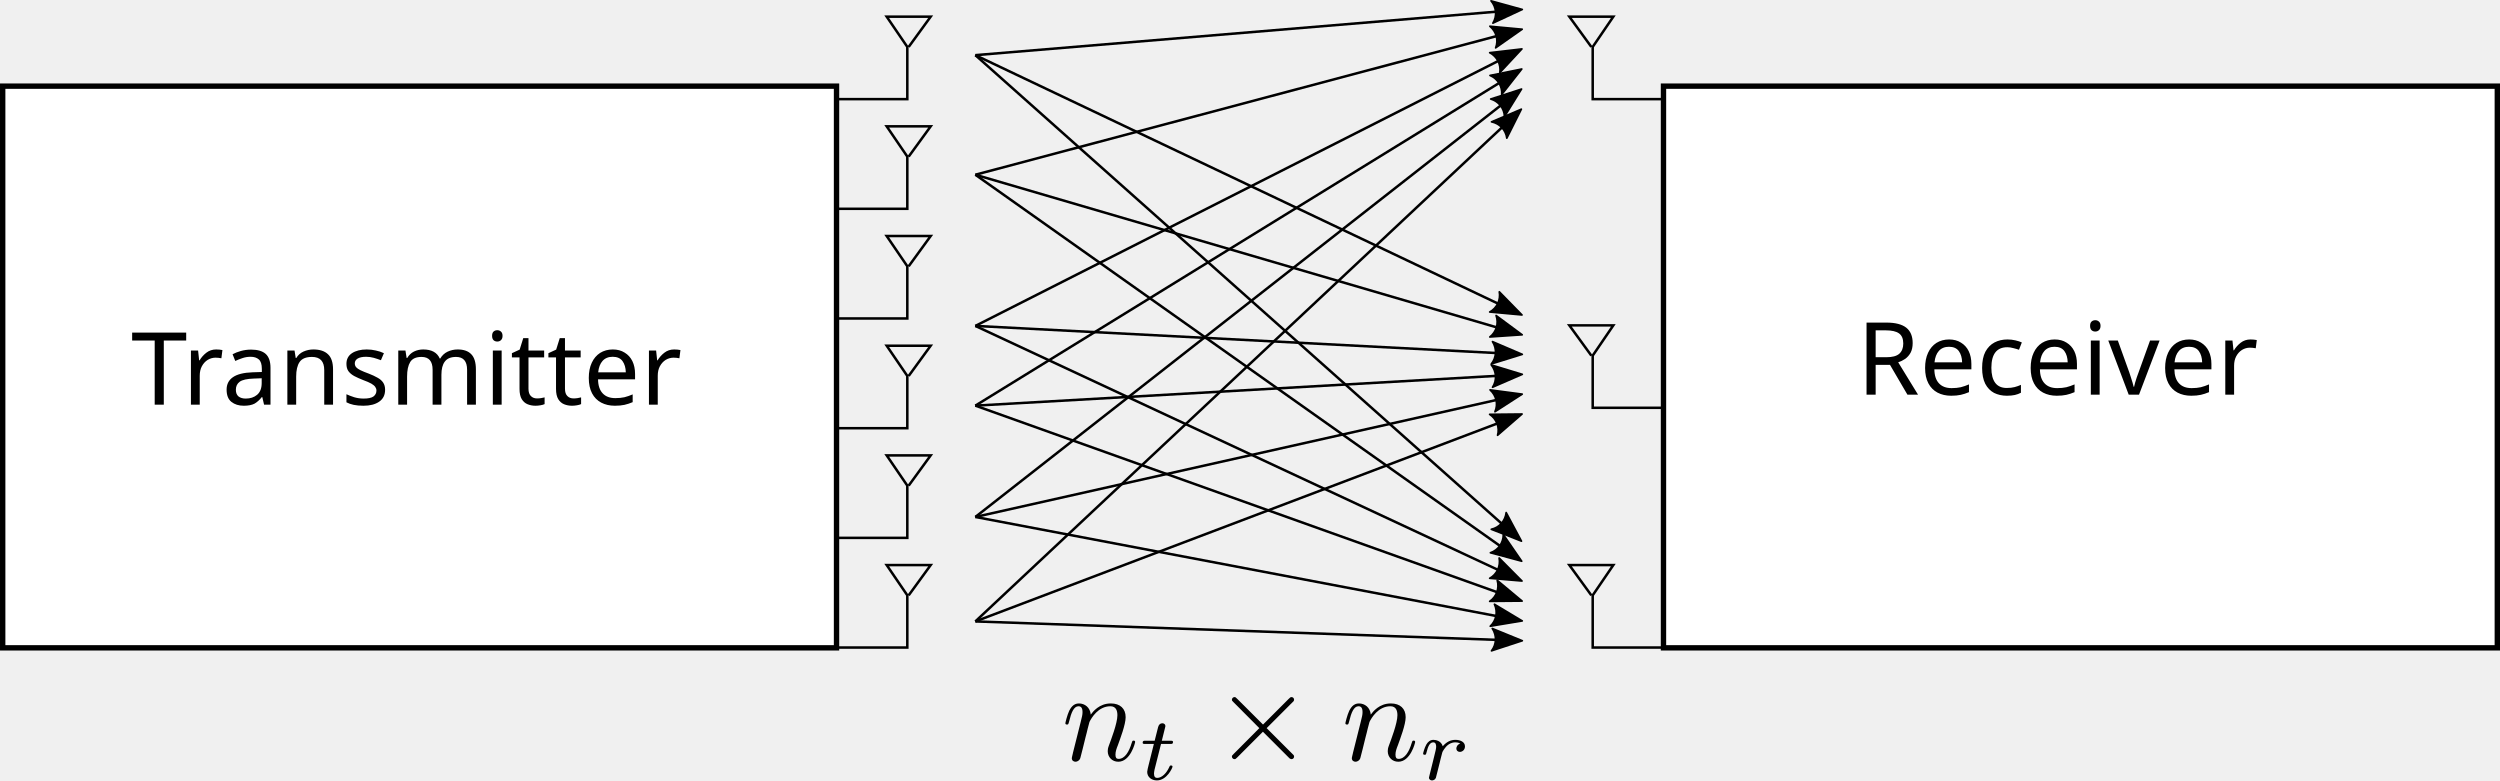
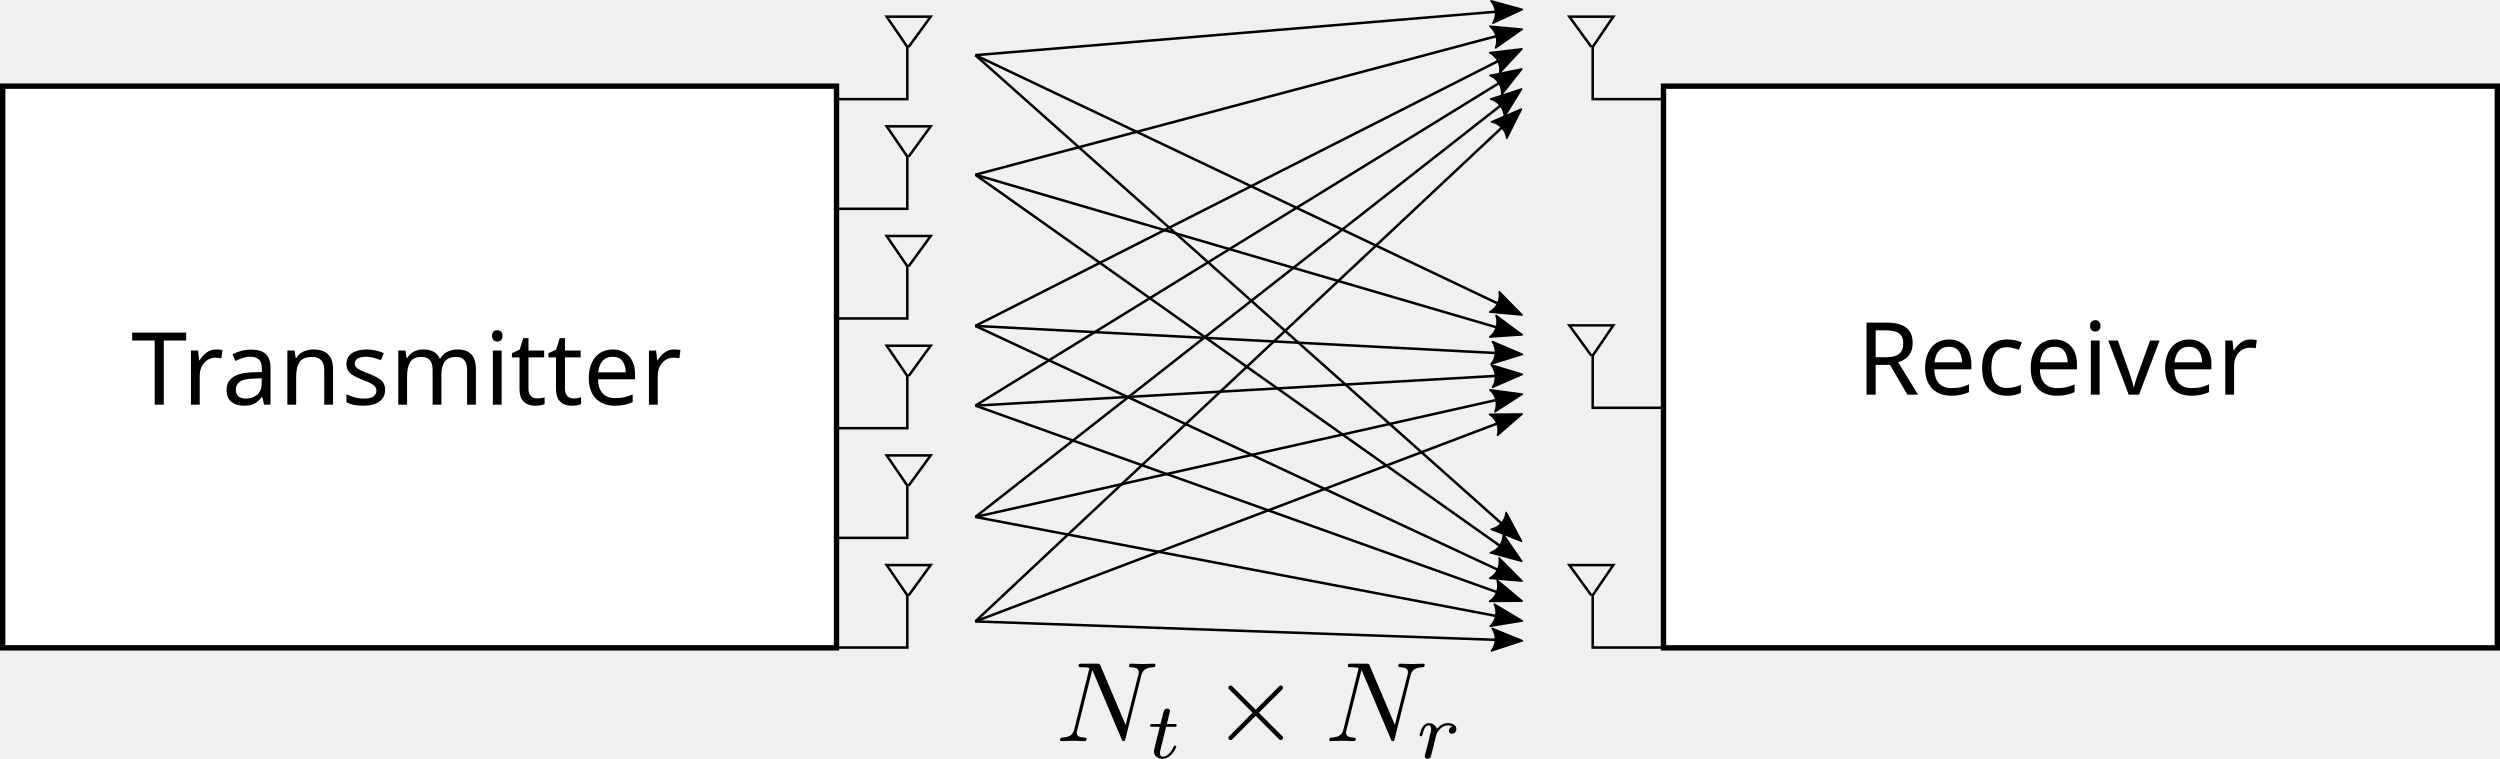
- <svg xmlns="http://www.w3.org/2000/svg" width="261.681mm" height="81.688mm" viewBox="0 0 261.681 81.688" version="1.1" id="svg8">
+ <svg xmlns="http://www.w3.org/2000/svg" width="261.681mm" height="79.349mm" viewBox="0 0 261.681 79.349" version="1.1" id="svg8">
  <defs id="defs2">
    <marker orient="auto" refY="0" refX="0" id="marker7036" style="overflow:visible">
      <path id="path7034" style="fill:#000000;fill-opacity:1;fill-rule:evenodd;stroke:#000000;stroke-width:0.625;stroke-linejoin:round;stroke-opacity:1" d="M 8.719,4.034 -2.207,0.016 8.719,-4.002 c -1.745,2.372 -1.735,5.617 -6e-7,8.035 z" transform="matrix(-1.1,0,0,-1.1,-1.1,0)" />
    </marker>
    <marker orient="auto" refY="0" refX="0" id="marker6768" style="overflow:visible">
      <path id="path6766" style="fill:#000000;fill-opacity:1;fill-rule:evenodd;stroke:#000000;stroke-width:0.625;stroke-linejoin:round;stroke-opacity:1" d="M 8.719,4.034 -2.207,0.016 8.719,-4.002 c -1.745,2.372 -1.735,5.617 -6e-7,8.035 z" transform="matrix(-1.1,0,0,-1.1,-1.1,0)" />
    </marker>
    <marker style="overflow:visible" id="marker6260" refX="0" refY="0" orient="auto">
      <path transform="matrix(-1.1,0,0,-1.1,-1.1,0)" d="M 8.719,4.034 -2.207,0.016 8.719,-4.002 c -1.745,2.372 -1.735,5.617 -6e-7,8.035 z" style="fill:#000000;fill-opacity:1;fill-rule:evenodd;stroke:#000000;stroke-width:0.625;stroke-linejoin:round;stroke-opacity:1" id="path6258" />
    </marker>
    <marker style="overflow:visible" id="marker2461" refX="0" refY="0" orient="auto">
      <path transform="matrix(-1.1,0,0,-1.1,-1.1,0)" d="M 8.719,4.034 -2.207,0.016 8.719,-4.002 c -1.745,2.372 -1.735,5.617 -6e-7,8.035 z" style="fill:#000000;fill-opacity:1;fill-rule:evenodd;stroke:#000000;stroke-width:0.625;stroke-linejoin:round;stroke-opacity:1" id="path2459" />
    </marker>
    <marker orient="auto" refY="0" refX="0" id="marker2323" style="overflow:visible">
      <path id="path2321" style="fill:#000000;fill-opacity:1;fill-rule:evenodd;stroke:#000000;stroke-width:0.625;stroke-linejoin:round;stroke-opacity:1" d="M 8.719,4.034 -2.207,0.016 8.719,-4.002 c -1.745,2.372 -1.735,5.617 -6e-7,8.035 z" transform="matrix(-1.1,0,0,-1.1,-1.1,0)" />
    </marker>
    <marker style="overflow:visible" id="marker2077" refX="0" refY="0" orient="auto">
      <path transform="matrix(-1.1,0,0,-1.1,-1.1,0)" d="M 8.719,4.034 -2.207,0.016 8.719,-4.002 c -1.745,2.372 -1.735,5.617 -6e-7,8.035 z" style="fill:#000000;fill-opacity:1;fill-rule:evenodd;stroke:#000000;stroke-width:0.625;stroke-linejoin:round;stroke-opacity:1" id="path2075" />
    </marker>
    <marker orient="auto" refY="0" refX="0" id="marker1849" style="overflow:visible">
      <path id="path1847" style="fill:#000000;fill-opacity:1;fill-rule:evenodd;stroke:#000000;stroke-width:0.625;stroke-linejoin:round;stroke-opacity:1" d="M 8.719,4.034 -2.207,0.016 8.719,-4.002 c -1.745,2.372 -1.735,5.617 -6e-7,8.035 z" transform="matrix(-1.1,0,0,-1.1,-1.1,0)" />
    </marker>
    <marker style="overflow:visible" id="marker1525" refX="0" refY="0" orient="auto">
      <path transform="matrix(-1.1,0,0,-1.1,-1.1,0)" d="M 8.719,4.034 -2.207,0.016 8.719,-4.002 c -1.745,2.372 -1.735,5.617 -6e-7,8.035 z" style="fill:#000000;fill-opacity:1;fill-rule:evenodd;stroke:#000000;stroke-width:0.625;stroke-linejoin:round;stroke-opacity:1" id="path1523" />
    </marker>
    <marker orient="auto" refY="0" refX="0" id="Arrow2Lend" style="overflow:visible">
      <path id="path860" style="fill:#000000;fill-opacity:1;fill-rule:evenodd;stroke:#000000;stroke-width:0.625;stroke-linejoin:round;stroke-opacity:1" d="M 8.719,4.034 -2.207,0.016 8.719,-4.002 c -1.745,2.372 -1.735,5.617 -6e-7,8.035 z" transform="matrix(-1.1,0,0,-1.1,-1.1,0)" />
    </marker>
+     <clipPath id="clipPath6587">
+       <path clip-rule="nonzero" d="m 8,3 h 3 V 8.301 H 8 Z m 0,0" id="path2416" />
+     </clipPath>
+     <clipPath id="clipPath8209">
+       <path clip-rule="nonzero" d="m 32,5 h 4 v 3.301 h -4 z m 0,0" id="path2460" />
+     </clipPath>
  </defs>
  <g id="layer1" transform="translate(14.11798,16.50083)">
    <rect y="-7.483" x="-247.282" height="58.793" width="87.279" id="rect6012" style="fill:#ffffff;fill-opacity:1;stroke:#000000;stroke-width:0.563;stroke-miterlimit:4;stroke-dasharray:none;stroke-dashoffset:0;stroke-opacity:1" transform="scale(-1,1)" />
    <rect style="fill:#ffffff;fill-opacity:1;stroke:#000000;stroke-width:0.563;stroke-miterlimit:4;stroke-dasharray:none;stroke-dashoffset:0;stroke-opacity:1" id="rect815" width="87.279" height="58.793" x="-13.836" y="-7.483" />
    <path style="fill:none;stroke:#000000;stroke-width:0.265px;stroke-linecap:butt;stroke-linejoin:miter;stroke-opacity:1" d="m 73.659,5.357 h 7.193 l 10e-7,-5.467 -2.158,-3.165 h 4.604 l -2.302,3.165" id="path817" />
    <path style="fill:none;stroke:#000000;stroke-width:0.265px;stroke-linecap:butt;stroke-linejoin:miter;stroke-opacity:1;marker-end:url(#Arrow2Lend)" d="M 87.974,17.614 144.872,-11.217" id="path837" />
    <text xml:space="preserve" style="font-style:normal;font-weight:normal;font-size:10.583px;line-height:1.25;font-family:sans-serif;letter-spacing:0px;word-spacing:0px;fill:#000000;fill-opacity:1;stroke:none;stroke-width:0.265" x="-0.396" y="25.859" id="text1123">
      <tspan id="tspan1121" x="-0.396" y="25.859" style="stroke-width:0.265">Transmitter</tspan>
    </text>
    <text id="text1127" y="24.813" x="180.225" style="font-style:normal;font-weight:normal;font-size:10.583px;line-height:1.25;font-family:sans-serif;letter-spacing:0px;word-spacing:0px;fill:#000000;fill-opacity:1;stroke:none;stroke-width:0.265" xml:space="preserve">
      <tspan style="stroke-width:0.265" y="24.813" x="180.225" id="tspan1125">Receiver</tspan>
    </text>
    <path id="path1503" d="m 73.659,-6.124 h 7.193 l 10e-7,-5.467 -2.158,-3.165 h 4.604 l -2.302,3.165" style="fill:none;stroke:#000000;stroke-width:0.265px;stroke-linecap:butt;stroke-linejoin:miter;stroke-opacity:1" />
    <path id="path1507" d="m 73.659,16.837 h 7.193 l 10e-7,-5.467 -2.158,-3.165 h 4.604 l -2.302,3.165" style="fill:none;stroke:#000000;stroke-width:0.265px;stroke-linecap:butt;stroke-linejoin:miter;stroke-opacity:1" />
    <path style="fill:none;stroke:#000000;stroke-width:0.265px;stroke-linecap:butt;stroke-linejoin:miter;stroke-opacity:1" d="m 73.659,28.317 h 7.193 l 10e-7,-5.467 -2.158,-3.165 h 4.604 l -2.302,3.165" id="path1509" />
    <path id="path1511" d="m 73.659,39.798 h 7.193 l 10e-7,-5.467 -2.158,-3.165 h 4.604 l -2.302,3.165" style="fill:none;stroke:#000000;stroke-width:0.265px;stroke-linecap:butt;stroke-linejoin:miter;stroke-opacity:1" />
    <path style="fill:none;stroke:#000000;stroke-width:0.265px;stroke-linecap:butt;stroke-linejoin:miter;stroke-opacity:1" d="m 73.659,51.278 h 7.193 l 10e-7,-5.467 -2.158,-3.165 h 4.604 l -2.302,3.165" id="path1513" />
    <path id="path1521" d="m 87.974,-10.728 56.899,-4.748" style="fill:none;stroke:#000000;stroke-width:0.265px;stroke-linecap:butt;stroke-linejoin:miter;stroke-opacity:1;marker-end:url(#marker1525)" />
    <path style="fill:none;stroke:#000000;stroke-width:0.265px;stroke-linecap:butt;stroke-linejoin:miter;stroke-opacity:1;marker-end:url(#marker1849)" d="M 87.974,1.789 144.872,-13.346" id="path1845" />
    <path id="path2073" d="M 87.974,25.958 144.872,-9.088" style="fill:none;stroke:#000000;stroke-width:0.265px;stroke-linecap:butt;stroke-linejoin:miter;stroke-opacity:1;marker-end:url(#marker2077)" />
    <path style="fill:none;stroke:#000000;stroke-width:0.265px;stroke-linecap:butt;stroke-linejoin:miter;stroke-opacity:1;marker-end:url(#marker2323)" d="M 87.974,37.611 144.872,-6.958" id="path2319" />
    <path id="path2457" d="M 87.974,48.545 144.872,-4.829" style="fill:none;stroke:#000000;stroke-width:0.265px;stroke-linecap:butt;stroke-linejoin:miter;stroke-opacity:1;marker-end:url(#marker2461)" />
    <path style="fill:none;stroke:#000000;stroke-width:0.265px;stroke-linecap:butt;stroke-linejoin:miter;stroke-opacity:1" d="m 159.787,-6.124 h -7.193 v -5.467 l 2.158,-3.165 h -4.604 l 2.302,3.165" id="path6020" />
    <path style="fill:none;stroke:#000000;stroke-width:0.265px;stroke-linecap:butt;stroke-linejoin:miter;stroke-opacity:1" d="m 159.787,26.188 h -7.193 v -5.467 l 2.158,-3.165 h -4.604 l 2.302,3.165" id="path6022" />
    <path id="path6028" d="m 159.787,51.278 h -7.193 v -5.467 l 2.158,-3.165 h -4.604 l 2.302,3.165" style="fill:none;stroke:#000000;stroke-width:0.265px;stroke-linecap:butt;stroke-linejoin:miter;stroke-opacity:1" />
    <path id="path6246" d="M 87.974,17.614 144.872,20.577" style="fill:none;stroke:#000000;stroke-width:0.265px;stroke-linecap:butt;stroke-linejoin:miter;stroke-opacity:1;marker-end:url(#marker6260)" />
    <path style="fill:none;stroke:#000000;stroke-width:0.265px;stroke-linecap:butt;stroke-linejoin:miter;stroke-opacity:1;marker-end:url(#marker6768)" d="M 87.974,-10.728 144.872,16.319" id="path6248" />
    <path id="path6250" d="M 87.974,1.789 144.872,18.448" style="fill:none;stroke:#000000;stroke-width:0.265px;stroke-linecap:butt;stroke-linejoin:miter;stroke-opacity:1;marker-end:url(#marker1849)" />
    <path style="fill:none;stroke:#000000;stroke-width:0.265px;stroke-linecap:butt;stroke-linejoin:miter;stroke-opacity:1;marker-end:url(#marker2077)" d="M 87.974,25.958 144.872,22.707" id="path6252" />
    <path id="path6254" d="M 87.974,37.611 144.872,24.836" style="fill:none;stroke:#000000;stroke-width:0.265px;stroke-linecap:butt;stroke-linejoin:miter;stroke-opacity:1;marker-end:url(#marker2323)" />
    <path style="fill:none;stroke:#000000;stroke-width:0.265px;stroke-linecap:butt;stroke-linejoin:miter;stroke-opacity:1;marker-end:url(#marker2461)" d="M 87.974,48.545 144.872,26.965" id="path6256" />
    <path style="fill:none;stroke:#000000;stroke-width:0.265px;stroke-linecap:butt;stroke-linejoin:miter;stroke-opacity:1;marker-end:url(#marker7036)" d="M 87.974,17.614 144.872,44.171" id="path7022" />
    <path id="path7024" d="M 87.974,-10.728 144.872,39.913" style="fill:none;stroke:#000000;stroke-width:0.265px;stroke-linecap:butt;stroke-linejoin:miter;stroke-opacity:1;marker-end:url(#marker6768)" />
    <path style="fill:none;stroke:#000000;stroke-width:0.265px;stroke-linecap:butt;stroke-linejoin:miter;stroke-opacity:1;marker-end:url(#marker1849)" d="M 87.974,1.789 144.872,42.042" id="path7026" />
    <path id="path7028" d="M 87.974,25.958 144.872,46.301" style="fill:none;stroke:#000000;stroke-width:0.265px;stroke-linecap:butt;stroke-linejoin:miter;stroke-opacity:1;marker-end:url(#marker2077)" />
    <path style="fill:none;stroke:#000000;stroke-width:0.265px;stroke-linecap:butt;stroke-linejoin:miter;stroke-opacity:1;marker-end:url(#marker2323)" d="M 87.974,37.611 144.872,48.43" id="path7030" />
    <path id="path7032" d="m 87.974,48.545 56.899,2.014" style="fill:none;stroke:#000000;stroke-width:0.265px;stroke-linecap:butt;stroke-linejoin:miter;stroke-opacity:1;marker-end:url(#marker2461)" />
-     <g id="g10412" transform="matrix(2.775691,0,0,2.775691,21.12809,-371.8043)">
-       <g word-spacing="normal" letter-spacing="normal" font-size-adjust="none" font-stretch="normal" font-weight="normal" font-variant="normal" font-style="normal" stroke-miterlimit="10.433" xml:space="preserve" transform="matrix(0.09744943,0,0,-0.09744943,-17.05365,196.2611)" id="content" style="font-style:normal;font-variant:normal;font-weight:normal;font-stretch:normal;letter-spacing:normal;word-spacing:normal;text-anchor:start;fill:none;fill-opacity:1;fill-rule:evenodd;stroke:#000000;stroke-linecap:butt;stroke-linejoin:miter;stroke-miterlimit:10.433;stroke-dasharray:none;stroke-dashoffset:0;stroke-opacity:1">
-         <path id="path10401" d="m 459.91,409.14 -0.02,-0.07 -0.01,-0.08 -0.02,-0.07 -0.01,-0.08 -0.04,-0.16 -0.04,-0.16 -0.03,-0.16 -0.04,-0.16 -0.04,-0.16 -0.04,-0.16 -0.01,-0.08 -0.02,-0.07 -0.02,-0.07 -0.01,-0.07 -0.02,-0.07 -0.01,-0.07 -0.01,-0.06 -0.01,-0.06 -0.01,-0.06 -0.01,-0.05 -0.01,-0.05 -0.01,-0.04 -0.01,-0.04 v -0.04 -0.03 -0.02 c 0,-0.89 0.7,-1.35 1.43,-1.35 0.61,0 1.5,0.39 1.85,1.39 0.06,0.11 0.65,2.44 0.95,3.69 l 1.1,4.48 c 0.29,1.1 0.59,2.19 0.84,3.35 0.2,0.84 0.61,2.28 0.66,2.48 0.75,1.55 3.39,6.08 8.1,6.08 2.25,0 2.71,-1.84 2.71,-3.48 0,-3.1 -2.46,-9.47 -3.25,-11.61 -0.44,-1.14 -0.49,-1.75 -0.49,-2.3 0,-2.33 1.74,-4.08 4.08,-4.08 4.69,0 6.53,7.27 6.53,7.67 0,0.5 -0.45,0.5 -0.61,0.5 -0.48,0 -0.48,-0.15 -0.73,-0.9 -1,-3.38 -2.64,-6.17 -5.09,-6.17 -0.85,0 -1.19,0.5 -1.19,1.64 0,1.25 0.45,2.45 0.89,3.54 0.95,2.64 3.05,8.11 3.05,10.96 0,3.34 -2.15,5.32 -5.74,5.32 -4.48,0 -6.92,-3.18 -7.76,-4.32 -0.25,2.79 -2.3,4.32 -4.6,4.32 -2.28,0 -3.23,-1.93 -3.73,-2.82 -0.8,-1.71 -1.5,-4.64 -1.5,-4.85 0,-0.5 0.5,-0.5 0.61,-0.5 0.5,0 0.54,0.07 0.84,1.16 0.84,3.53 1.84,5.92 3.64,5.92 0.99,0 1.55,-0.64 1.55,-2.28 0,-1.05 -0.16,-1.61 -0.8,-4.19 z" style="fill:#000000;stroke-width:0" />
-         <path id="path10403" d="m 493.98,412.53 h 3.54 c 0.66,0 1.11,0 1.11,0.76 0,0.49 -0.45,0.49 -1.03,0.49 h -3.31 l 1.28,5.15 c 0.03,0.18 0.11,0.35 0.11,0.49 0,0.64 -0.48,1.12 -1.19,1.12 -0.87,0 -1.39,-0.59 -1.64,-1.5 -0.23,-0.87 0.22,0.8 -1.33,-5.26 h -3.54 c -0.66,0 -1.11,0 -1.11,-0.77 0,-0.48 0.4,-0.48 1.04,-0.48 h 3.3 l -2.05,-8.22 c -0.21,-0.88 -0.53,-2.13 -0.53,-2.58 0,-2.06 1.75,-3.31 3.74,-3.31 3.87,0 6.06,4.87 6.06,5.33 0,0.45 -0.45,0.45 -0.56,0.45 -0.41,0 -0.46,-0.08 -0.72,-0.66 -0.99,-2.2 -2.77,-4.15 -4.67,-4.15 -0.74,0 -1.22,0.45 -1.22,1.7 0,0.36 0.14,1.09 0.2,1.44 z" style="fill:#000000;stroke-width:0" />
-         <path id="path10405" d="m 533.45,420.04 -9.95,9.92 c -0.61,0.6 -0.7,0.71 -1.11,0.71 -0.48,0 -0.98,-0.46 -0.98,-1 0,-0.36 0.09,-0.46 0.64,-1 l 9.97,-10.02 -9.97,-10.01 c -0.55,-0.55 -0.64,-0.64 -0.64,-1 0,-0.55 0.5,-0.99 0.98,-0.99 0.41,0 0.5,0.1 1.11,0.69 l 9.91,9.92 10.31,-10.31 c 0.11,-0.05 0.45,-0.3 0.75,-0.3 0.59,0 1,0.44 1,0.99 0,0.11 0,0.31 -0.16,0.56 -0.04,0.09 -7.97,7.92 -10.45,10.45 l 9.11,9.13 c 0.25,0.29 1,0.93 1.25,1.23 0.05,0.11 0.25,0.3 0.25,0.66 0,0.54 -0.41,1 -1,1 -0.39,0 -0.59,-0.21 -1.14,-0.75 z" style="fill:#000000;stroke-width:0" />
-         <path id="path10407" d="m 568.27,409.14 -0.02,-0.07 -0.01,-0.08 -0.02,-0.07 -0.01,-0.08 -0.04,-0.16 -0.04,-0.16 -0.03,-0.16 -0.04,-0.16 -0.04,-0.16 -0.04,-0.16 -0.01,-0.08 -0.02,-0.07 -0.02,-0.07 -0.01,-0.07 -0.02,-0.07 -0.01,-0.07 -0.01,-0.06 -0.02,-0.06 -0.01,-0.06 -0.01,-0.05 v -0.05 l -0.01,-0.04 -0.01,-0.04 v -0.04 -0.03 -0.02 c 0,-0.89 0.7,-1.35 1.43,-1.35 0.61,0 1.5,0.39 1.85,1.39 0.06,0.11 0.65,2.44 0.95,3.69 l 1.1,4.48 c 0.29,1.1 0.59,2.19 0.84,3.35 0.2,0.84 0.61,2.28 0.66,2.48 0.75,1.55 3.38,6.08 8.1,6.08 2.25,0 2.71,-1.84 2.71,-3.48 0,-3.1 -2.46,-9.47 -3.25,-11.61 -0.44,-1.14 -0.49,-1.75 -0.49,-2.3 0,-2.33 1.74,-4.08 4.08,-4.08 4.69,0 6.53,7.27 6.53,7.67 0,0.5 -0.45,0.5 -0.61,0.5 -0.48,0 -0.48,-0.15 -0.73,-0.9 -1,-3.38 -2.64,-6.17 -5.09,-6.17 -0.85,0 -1.19,0.5 -1.19,1.64 0,1.25 0.45,2.45 0.89,3.54 0.95,2.64 3.05,8.11 3.05,10.96 0,3.34 -2.15,5.32 -5.74,5.32 -4.48,0 -6.92,-3.18 -7.76,-4.32 -0.25,2.79 -2.3,4.32 -4.6,4.32 -2.28,0 -3.23,-1.93 -3.73,-2.82 -0.8,-1.71 -1.5,-4.64 -1.5,-4.85 0,-0.5 0.5,-0.5 0.61,-0.5 0.5,0 0.54,0.07 0.84,1.16 0.84,3.53 1.84,5.92 3.64,5.92 0.99,0 1.55,-0.64 1.55,-2.28 0,-1.05 -0.16,-1.61 -0.8,-4.19 z" style="fill:#000000;stroke-width:0" />
-         <path id="path10409" d="m 601.95,405.79 v 0.02 0.01 l 0.01,0.02 v 0.03 l 0.01,0.03 0.01,0.03 0.01,0.03 V 406 l 0.01,0.04 0.01,0.05 0.02,0.04 0.01,0.06 0.01,0.05 0.02,0.05 0.02,0.12 0.04,0.13 0.03,0.13 0.04,0.15 0.03,0.14 0.04,0.15 0.04,0.15 0.08,0.32 0.08,0.31 0.04,0.15 0.04,0.15 0.04,0.14 0.03,0.14 0.04,0.14 0.03,0.12 0.03,0.12 0.02,0.05 0.01,0.05 0.01,0.05 0.02,0.05 0.01,0.04 0.01,0.04 0.01,0.04 0.01,0.03 0.01,0.03 v 0.03 l 0.01,0.02 0.01,0.02 v 0.01 0.01 c 0.08,0.29 1.08,2.02 2.21,2.86 0.37,0.27 1.31,0.97 2.81,0.97 0.35,0 1.22,-0.03 1.92,-0.48 -1.12,-0.31 -1.53,-1.3 -1.53,-1.92 0,-0.77 0.59,-1.29 1.39,-1.29 0.8,0 1.95,0.66 1.95,2.13 0,1.81 -1.92,2.53 -3.7,2.53 -1.81,0 -3.37,-0.72 -4.9,-2.47 -0.63,2.13 -2.75,2.47 -3.6,2.47 -1.28,0 -2.15,-0.8 -2.72,-1.76 -0.79,-1.36 -1.28,-3.4 -1.28,-3.57 0,-0.45 0.49,-0.45 0.6,-0.45 0.48,0 0.51,0.11 0.76,1.05 0.52,2.12 1.19,3.76 2.55,3.76 0.91,0 1.14,-0.76 1.14,-1.7 0,-0.67 -0.31,-1.95 -0.56,-2.89 -0.24,-0.95 -0.58,-2.38 -0.77,-3.14 l -1.11,-4.47 c -0.14,-0.44 -0.34,-1.31 -0.34,-1.42 0,-0.77 0.62,-1.11 1.18,-1.11 0.52,0 1.22,0.31 1.49,1 0.08,0.22 0.45,1.75 0.67,2.62 z" style="fill:#000000;stroke-width:0" />
+     <g transform="matrix(3.372184,0,0,3.372184,96.8442,52.96826)" id="g491">
+       <g fill="#000000" fill-opacity="1" id="g26" transform="matrix(0.352778,0,0,0.352778,-0.137804,0.00158747)">
+         <g id="use24" transform="translate(0,6.808)">
+           <path d="M 7.531,-5.766 C 7.641,-6.156 7.812,-6.469 8.609,-6.5 c 0.047,0 0.172,-0.016 0.172,-0.203 0,0 0,-0.109 -0.125,-0.109 -0.328,0 -0.688,0.031 -1.016,0.031 -0.328,0 -0.688,-0.031 -1.016,-0.031 -0.062,0 -0.172,0 -0.172,0.203 C 6.453,-6.5 6.547,-6.5 6.625,-6.5 c 0.578,0.016 0.688,0.219 0.688,0.438 0,0.031 -0.031,0.188 -0.031,0.203 l -1.125,4.438 L 3.953,-6.625 C 3.875,-6.797 3.875,-6.812 3.641,-6.812 h -1.344 c -0.188,0 -0.281,0 -0.281,0.203 0,0.109 0.094,0.109 0.281,0.109 0.047,0 0.672,0 0.672,0.094 L 1.641,-1.062 c -0.109,0.406 -0.281,0.719 -1.078,0.75 -0.062,0 -0.172,0.016 -0.172,0.203 0,0.062 0.047,0.109 0.125,0.109 0.328,0 0.672,-0.031 1,-0.031 C 1.859,-0.031 2.219,0 2.547,0 2.594,0 2.719,0 2.719,-0.203 2.719,-0.297 2.625,-0.312 2.516,-0.312 1.938,-0.328 1.859,-0.547 1.859,-0.75 c 0,-0.062 0.016,-0.125 0.047,-0.234 l 1.312,-5.25 C 3.266,-6.188 3.266,-6.156 3.312,-6.062 l 2.484,5.875 C 5.859,-0.016 5.891,0 5.984,0 6.094,0 6.094,-0.031 6.141,-0.203 Z m 0,0" id="path52" />
+         </g>
+       </g>
+       <g clip-path="url(#clipPath6587)" id="g32" transform="matrix(0.352778,0,0,0.352778,-0.137804,0.00158747)">
+         <g fill="#000000" fill-opacity="1" id="g30">
+           <g id="use28" transform="translate(8.005,8.302)">
+             <path d="m 1.719,-2.75 h 0.703 c 0.141,0 0.219,0 0.219,-0.156 C 2.641,-3 2.562,-3 2.438,-3 H 1.781 l 0.25,-1.031 C 2.047,-4.062 2.062,-4.109 2.062,-4.125 c 0,-0.141 -0.109,-0.234 -0.25,-0.234 -0.172,0 -0.266,0.125 -0.328,0.297 C 1.438,-3.875 1.531,-4.219 1.219,-3 H 0.516 c -0.125,0 -0.219,0 -0.219,0.156 C 0.297,-2.75 0.375,-2.75 0.5,-2.75 H 1.156 L 0.75,-1.109 C 0.703,-0.938 0.641,-0.688 0.641,-0.594 c 0,0.406 0.359,0.656 0.75,0.656 0.781,0 1.219,-0.969 1.219,-1.062 0,-0.094 -0.094,-0.094 -0.109,-0.094 -0.094,0 -0.094,0.016 -0.156,0.141 -0.188,0.438 -0.547,0.828 -0.922,0.828 -0.156,0 -0.25,-0.094 -0.25,-0.344 0,-0.062 0.031,-0.219 0.047,-0.281 z m 0,0" id="path56" />
+           </g>
+         </g>
+       </g>
+       <g fill="#000000" fill-opacity="1" id="g36" transform="matrix(0.352778,0,0,0.352778,-0.137804,0.00158747)">
+         <g id="use34" transform="translate(13.726,6.808)">
+           <path d="M 3.875,-2.766 1.891,-4.75 C 1.766,-4.875 1.75,-4.891 1.672,-4.891 1.562,-4.891 1.469,-4.812 1.469,-4.688 c 0,0.062 0.016,0.078 0.125,0.188 l 2,2 -2,2.016 c -0.109,0.109 -0.125,0.125 -0.125,0.188 0,0.125 0.094,0.203 0.203,0.203 0.078,0 0.094,-0.016 0.219,-0.141 L 3.875,-2.219 l 2.062,2.062 c 0.016,0.016 0.078,0.062 0.141,0.062 0.125,0 0.203,-0.078 0.203,-0.203 0,-0.016 0,-0.047 -0.031,-0.109 C 6.234,-0.422 4.656,-1.984 4.156,-2.5 l 1.828,-1.812 c 0.047,-0.062 0.203,-0.188 0.25,-0.25 0,-0.016 0.047,-0.062 0.047,-0.125 0,-0.125 -0.078,-0.203 -0.203,-0.203 C 6,-4.891 5.969,-4.859 5.859,-4.75 Z m 0,0" id="path60" />
+         </g>
+       </g>
+       <g fill="#000000" fill-opacity="1" id="g40" transform="matrix(0.352778,0,0,0.352778,-0.137804,0.00158747)">
+         <g id="use38" transform="translate(23.689,6.808)">
+           <path d="M 7.531,-5.766 C 7.641,-6.156 7.812,-6.469 8.609,-6.5 c 0.047,0 0.172,-0.016 0.172,-0.203 0,0 0,-0.109 -0.125,-0.109 -0.328,0 -0.688,0.031 -1.016,0.031 -0.328,0 -0.688,-0.031 -1.016,-0.031 -0.062,0 -0.172,0 -0.172,0.203 C 6.453,-6.5 6.547,-6.5 6.625,-6.5 c 0.578,0.016 0.688,0.219 0.688,0.438 0,0.031 -0.031,0.188 -0.031,0.203 l -1.125,4.438 L 3.953,-6.625 C 3.875,-6.797 3.875,-6.812 3.641,-6.812 h -1.344 c -0.188,0 -0.281,0 -0.281,0.203 0,0.109 0.094,0.109 0.281,0.109 0.047,0 0.672,0 0.672,0.094 L 1.641,-1.062 c -0.109,0.406 -0.281,0.719 -1.078,0.75 -0.062,0 -0.172,0.016 -0.172,0.203 0,0.062 0.047,0.109 0.125,0.109 0.328,0 0.672,-0.031 1,-0.031 C 1.859,-0.031 2.219,0 2.547,0 2.594,0 2.719,0 2.719,-0.203 2.719,-0.297 2.625,-0.312 2.516,-0.312 1.938,-0.328 1.859,-0.547 1.859,-0.75 c 0,-0.062 0.016,-0.125 0.047,-0.234 l 1.312,-5.25 C 3.266,-6.188 3.266,-6.156 3.312,-6.062 l 2.484,5.875 C 5.859,-0.016 5.891,0 5.984,0 6.094,0 6.094,-0.031 6.141,-0.203 Z m 0,0" id="path64" />
+         </g>
+       </g>
+       <g clip-path="url(#clipPath8209)" id="g46" transform="matrix(0.352778,0,0,0.352778,-0.137804,0.00158747)">
+         <g fill="#000000" fill-opacity="1" id="g44">
+           <g id="use42" transform="translate(31.694,8.302)">
+             <path d="m 1.641,-1.406 c 0,-0.047 0.172,-0.672 0.172,-0.703 0.016,-0.062 0.219,-0.406 0.453,-0.578 0.062,-0.047 0.25,-0.188 0.562,-0.188 0.062,0 0.234,0 0.375,0.094 -0.219,0.062 -0.297,0.266 -0.297,0.391 0,0.141 0.109,0.25 0.266,0.25 0.172,0 0.391,-0.125 0.391,-0.422 0,-0.359 -0.375,-0.516 -0.734,-0.516 -0.359,0 -0.672,0.156 -0.984,0.5 -0.125,-0.422 -0.547,-0.5 -0.719,-0.5 -0.25,0 -0.422,0.172 -0.547,0.359 -0.156,0.266 -0.25,0.672 -0.25,0.719 0,0.078 0.094,0.078 0.125,0.078 0.094,0 0.094,-0.016 0.141,-0.203 0.109,-0.422 0.25,-0.75 0.516,-0.75 0.188,0 0.234,0.156 0.234,0.344 0,0.125 -0.062,0.391 -0.125,0.578 -0.047,0.188 -0.109,0.469 -0.141,0.625 L 0.844,-0.438 C 0.828,-0.344 0.781,-0.172 0.781,-0.156 0.781,0 0.906,0.062 1.016,0.062 1.125,0.062 1.266,0 1.312,-0.125 1.328,-0.172 1.406,-0.484 1.453,-0.656 Z m 0,0" id="path68" />
+           </g>
+         </g>
      </g>
    </g>
  </g>
</svg>
